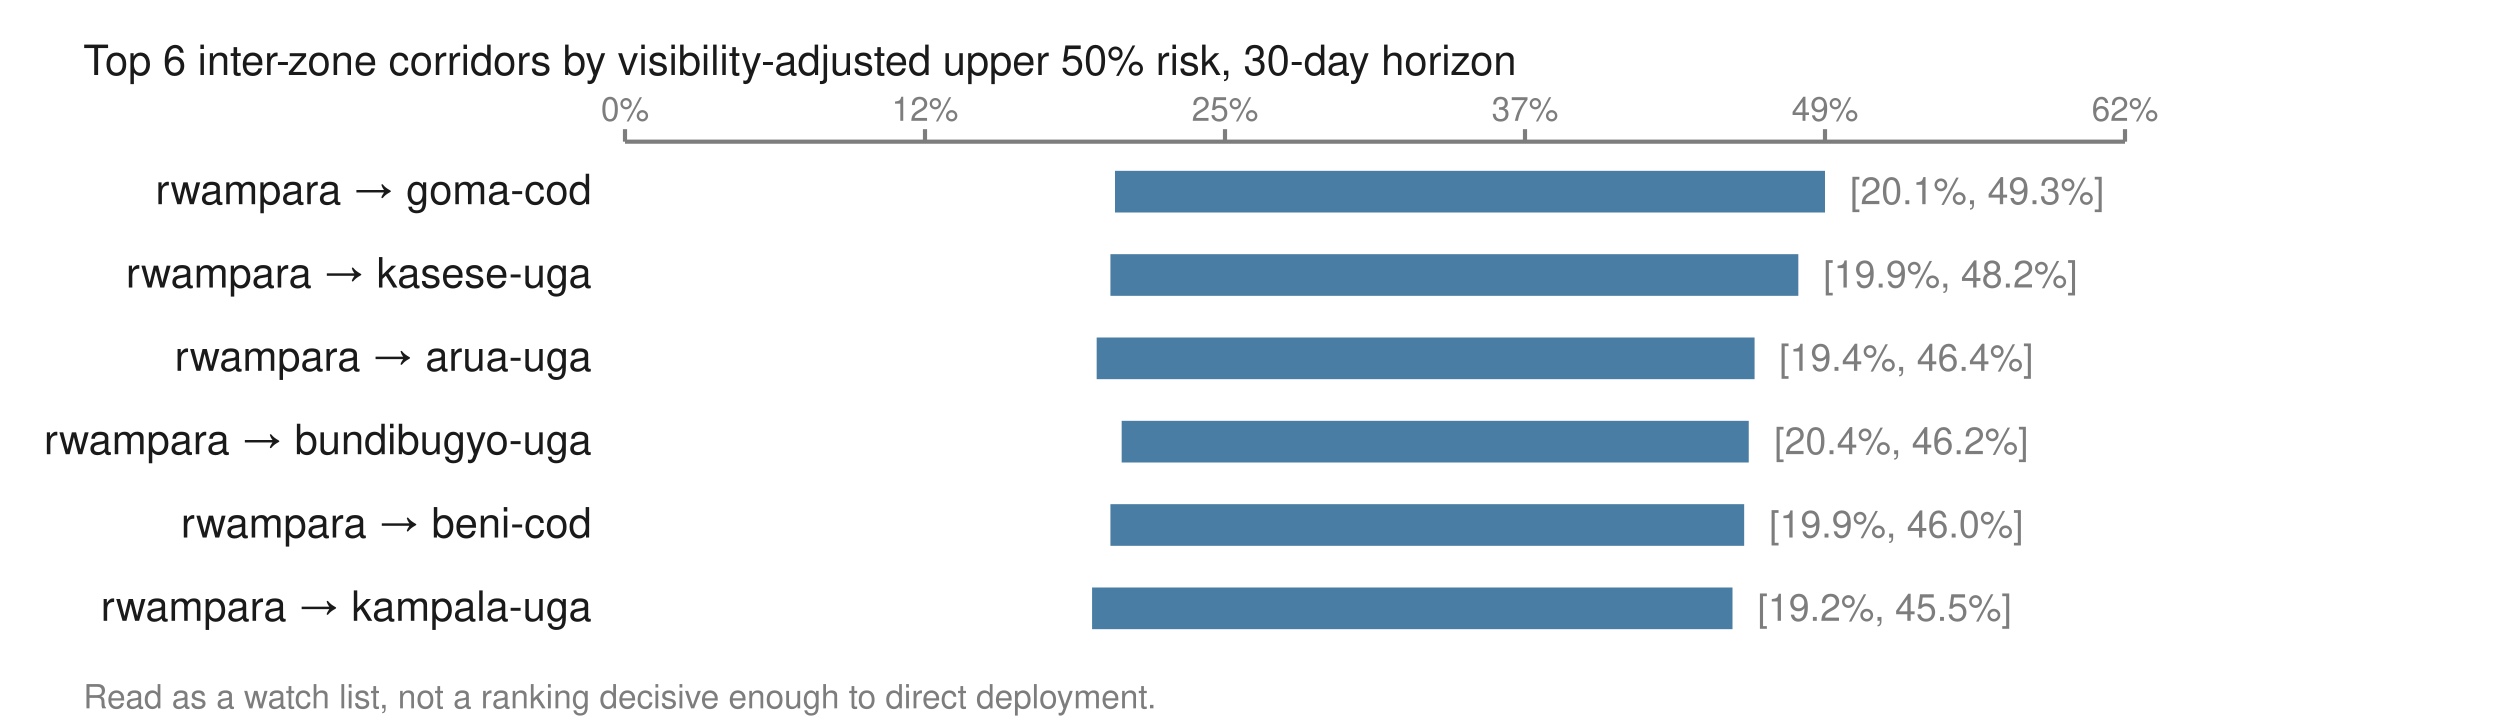
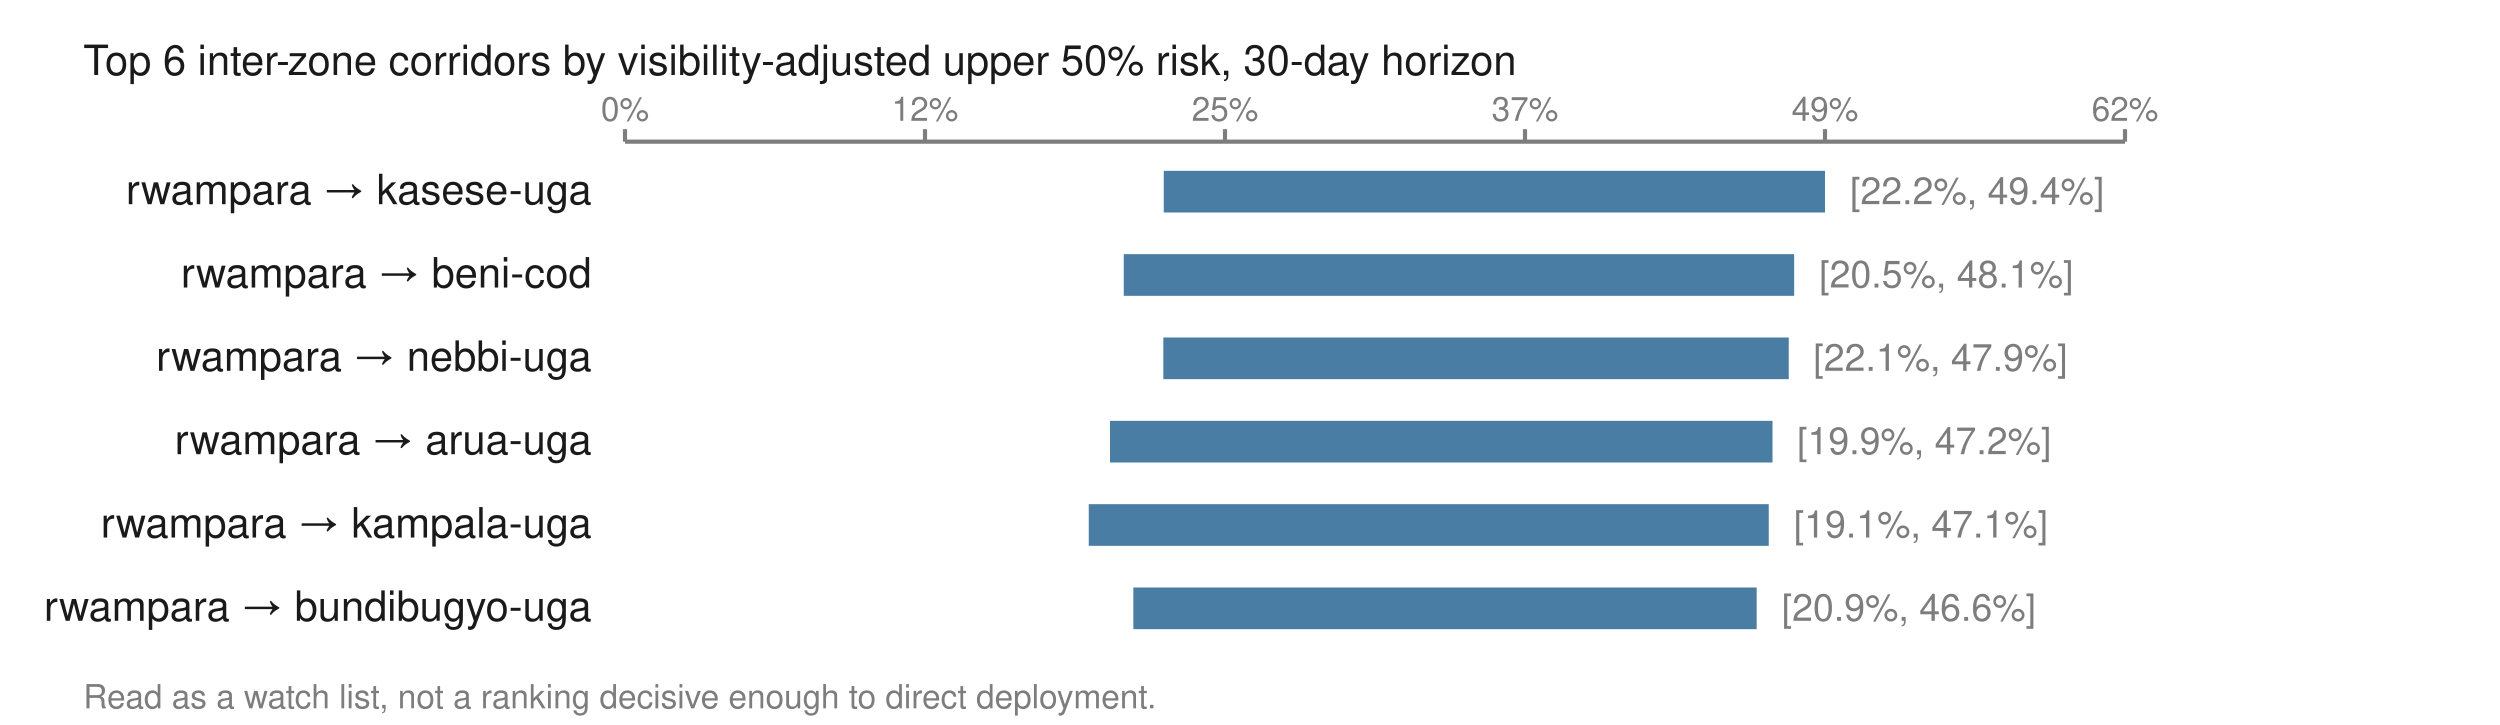
<svg xmlns="http://www.w3.org/2000/svg" viewBox="0 0 600 174" width="600" height="174" role="img" aria-labelledby="t">
  <text x="20.0" y="18.0" font-family="Helvetica,Arial,sans-serif" font-size="10" fill="#1a1a1a" font-weight="normal" text-anchor="start">Top 6 inter-zone corridors by visibility-adjusted upper 50% risk, 30-day horizon</text>
  <line x1="150.0" y1="34.0" x2="510.0" y2="34.0" stroke="#7d7d7d" stroke-width="1" />
  <line x1="150.0" y1="31.0" x2="150.0" y2="34.0" stroke="#7d7d7d" stroke-width="1" />
  <text x="150.0" y="29.0" font-family="Helvetica,Arial,sans-serif" font-size="8" fill="#7d7d7d" font-weight="normal" text-anchor="middle">0%</text>
  <line x1="222.0" y1="31.0" x2="222.0" y2="34.0" stroke="#7d7d7d" stroke-width="1" />
  <text x="222.0" y="29.0" font-family="Helvetica,Arial,sans-serif" font-size="8" fill="#7d7d7d" font-weight="normal" text-anchor="middle">12%</text>
  <line x1="294.0" y1="31.0" x2="294.0" y2="34.0" stroke="#7d7d7d" stroke-width="1" />
  <text x="294.0" y="29.0" font-family="Helvetica,Arial,sans-serif" font-size="8" fill="#7d7d7d" font-weight="normal" text-anchor="middle">25%</text>
  <line x1="366.0" y1="31.0" x2="366.0" y2="34.0" stroke="#7d7d7d" stroke-width="1" />
  <text x="366.0" y="29.0" font-family="Helvetica,Arial,sans-serif" font-size="8" fill="#7d7d7d" font-weight="normal" text-anchor="middle">37%</text>
  <line x1="438.0" y1="31.0" x2="438.0" y2="34.0" stroke="#7d7d7d" stroke-width="1" />
  <text x="438.0" y="29.0" font-family="Helvetica,Arial,sans-serif" font-size="8" fill="#7d7d7d" font-weight="normal" text-anchor="middle">49%</text>
  <line x1="510.0" y1="31.0" x2="510.0" y2="34.0" stroke="#7d7d7d" stroke-width="1" />
  <text x="510.0" y="29.0" font-family="Helvetica,Arial,sans-serif" font-size="8" fill="#7d7d7d" font-weight="normal" text-anchor="middle">62%</text>
-   <text x="142.0" y="49.0" font-family="Helvetica,Arial,sans-serif" font-size="10" fill="#1a1a1a" font-weight="normal" text-anchor="end">rwampara → goma-cod</text>
-   <rect x="267.6" y="41.0" width="170.4" height="10.0" fill="#4a7da3" />
-   <text x="444.0" y="49.0" font-family="Helvetica,Arial,sans-serif" font-size="9" fill="#7d7d7d" font-weight="normal" text-anchor="start">[20.1%, 49.3%]</text>
-   <text x="142.0" y="69.0" font-family="Helvetica,Arial,sans-serif" font-size="10" fill="#1a1a1a" font-weight="normal" text-anchor="end">rwampara → kasese-uga</text>
-   <rect x="266.5" y="61.0" width="165.1" height="10.0" fill="#4a7da3" />
-   <text x="437.6" y="69.0" font-family="Helvetica,Arial,sans-serif" font-size="9" fill="#7d7d7d" font-weight="normal" text-anchor="start">[19.9%, 48.2%]</text>
-   <text x="142.0" y="89.0" font-family="Helvetica,Arial,sans-serif" font-size="10" fill="#1a1a1a" font-weight="normal" text-anchor="end">rwampara → arua-uga</text>
-   <rect x="263.2" y="81.0" width="157.9" height="10.0" fill="#4a7da3" />
-   <text x="427.0" y="89.0" font-family="Helvetica,Arial,sans-serif" font-size="9" fill="#7d7d7d" font-weight="normal" text-anchor="start">[19.4%, 46.4%]</text>
-   <text x="142.0" y="109.0" font-family="Helvetica,Arial,sans-serif" font-size="10" fill="#1a1a1a" font-weight="normal" text-anchor="end">rwampara → bundibugyo-uga</text>
-   <rect x="269.2" y="101.0" width="150.5" height="10.0" fill="#4a7da3" />
-   <text x="425.8" y="109.0" font-family="Helvetica,Arial,sans-serif" font-size="9" fill="#7d7d7d" font-weight="normal" text-anchor="start">[20.4%, 46.2%]</text>
-   <text x="142.0" y="129.0" font-family="Helvetica,Arial,sans-serif" font-size="10" fill="#1a1a1a" font-weight="normal" text-anchor="end">rwampara → beni-cod</text>
-   <rect x="266.5" y="121.0" width="152.1" height="10.0" fill="#4a7da3" />
-   <text x="424.6" y="129.0" font-family="Helvetica,Arial,sans-serif" font-size="9" fill="#7d7d7d" font-weight="normal" text-anchor="start">[19.9%, 46.0%]</text>
-   <text x="142.0" y="149.0" font-family="Helvetica,Arial,sans-serif" font-size="10" fill="#1a1a1a" font-weight="normal" text-anchor="end">rwampara → kampala-uga</text>
-   <rect x="262.1" y="141.0" width="153.7" height="10.0" fill="#4a7da3" />
-   <text x="421.8" y="149.0" font-family="Helvetica,Arial,sans-serif" font-size="9" fill="#7d7d7d" font-weight="normal" text-anchor="start">[19.2%, 45.5%]</text>
+   <text x="142.0" y="49.0" font-family="Helvetica,Arial,sans-serif" font-size="10" fill="#1a1a1a" font-weight="normal" text-anchor="end">rwampara → kasese-uga</text>
+   <rect x="279.3" y="41.0" width="158.7" height="10.0" fill="#4a7da3" />
+   <text x="444.0" y="49.0" font-family="Helvetica,Arial,sans-serif" font-size="9" fill="#7d7d7d" font-weight="normal" text-anchor="start">[22.2%, 49.4%]</text>
+   <text x="142.0" y="69.0" font-family="Helvetica,Arial,sans-serif" font-size="10" fill="#1a1a1a" font-weight="normal" text-anchor="end">rwampara → beni-cod</text>
+   <rect x="269.7" y="61.0" width="160.9" height="10.0" fill="#4a7da3" />
+   <text x="436.6" y="69.0" font-family="Helvetica,Arial,sans-serif" font-size="9" fill="#7d7d7d" font-weight="normal" text-anchor="start">[20.5%, 48.1%]</text>
+   <text x="142.0" y="89.0" font-family="Helvetica,Arial,sans-serif" font-size="10" fill="#1a1a1a" font-weight="normal" text-anchor="end">rwampara → nebbi-uga</text>
+   <rect x="279.2" y="81.0" width="150.1" height="10.0" fill="#4a7da3" />
+   <text x="435.2" y="89.0" font-family="Helvetica,Arial,sans-serif" font-size="9" fill="#7d7d7d" font-weight="normal" text-anchor="start">[22.1%, 47.9%]</text>
+   <text x="142.0" y="109.0" font-family="Helvetica,Arial,sans-serif" font-size="10" fill="#1a1a1a" font-weight="normal" text-anchor="end">rwampara → arua-uga</text>
+   <rect x="266.4" y="101.0" width="159.0" height="10.0" fill="#4a7da3" />
+   <text x="431.3" y="109.0" font-family="Helvetica,Arial,sans-serif" font-size="9" fill="#7d7d7d" font-weight="normal" text-anchor="start">[19.9%, 47.2%]</text>
+   <text x="142.0" y="129.0" font-family="Helvetica,Arial,sans-serif" font-size="10" fill="#1a1a1a" font-weight="normal" text-anchor="end">rwampara → kampala-uga</text>
+   <rect x="261.3" y="121.0" width="163.2" height="10.0" fill="#4a7da3" />
+   <text x="430.5" y="129.0" font-family="Helvetica,Arial,sans-serif" font-size="9" fill="#7d7d7d" font-weight="normal" text-anchor="start">[19.1%, 47.1%]</text>
+   <text x="142.0" y="149.0" font-family="Helvetica,Arial,sans-serif" font-size="10" fill="#1a1a1a" font-weight="normal" text-anchor="end">rwampara → bundibugyo-uga</text>
+   <rect x="272.0" y="141.0" width="149.6" height="10.0" fill="#4a7da3" />
+   <text x="427.6" y="149.0" font-family="Helvetica,Arial,sans-serif" font-size="9" fill="#7d7d7d" font-weight="normal" text-anchor="start">[20.9%, 46.6%]</text>
  <text x="20.0" y="170.0" font-family="Helvetica,Arial,sans-serif" font-size="8" fill="#7d7d7d" font-weight="normal" text-anchor="start">Read as a watch list, not a ranking decisive enough to direct deployment.</text>
</svg>
